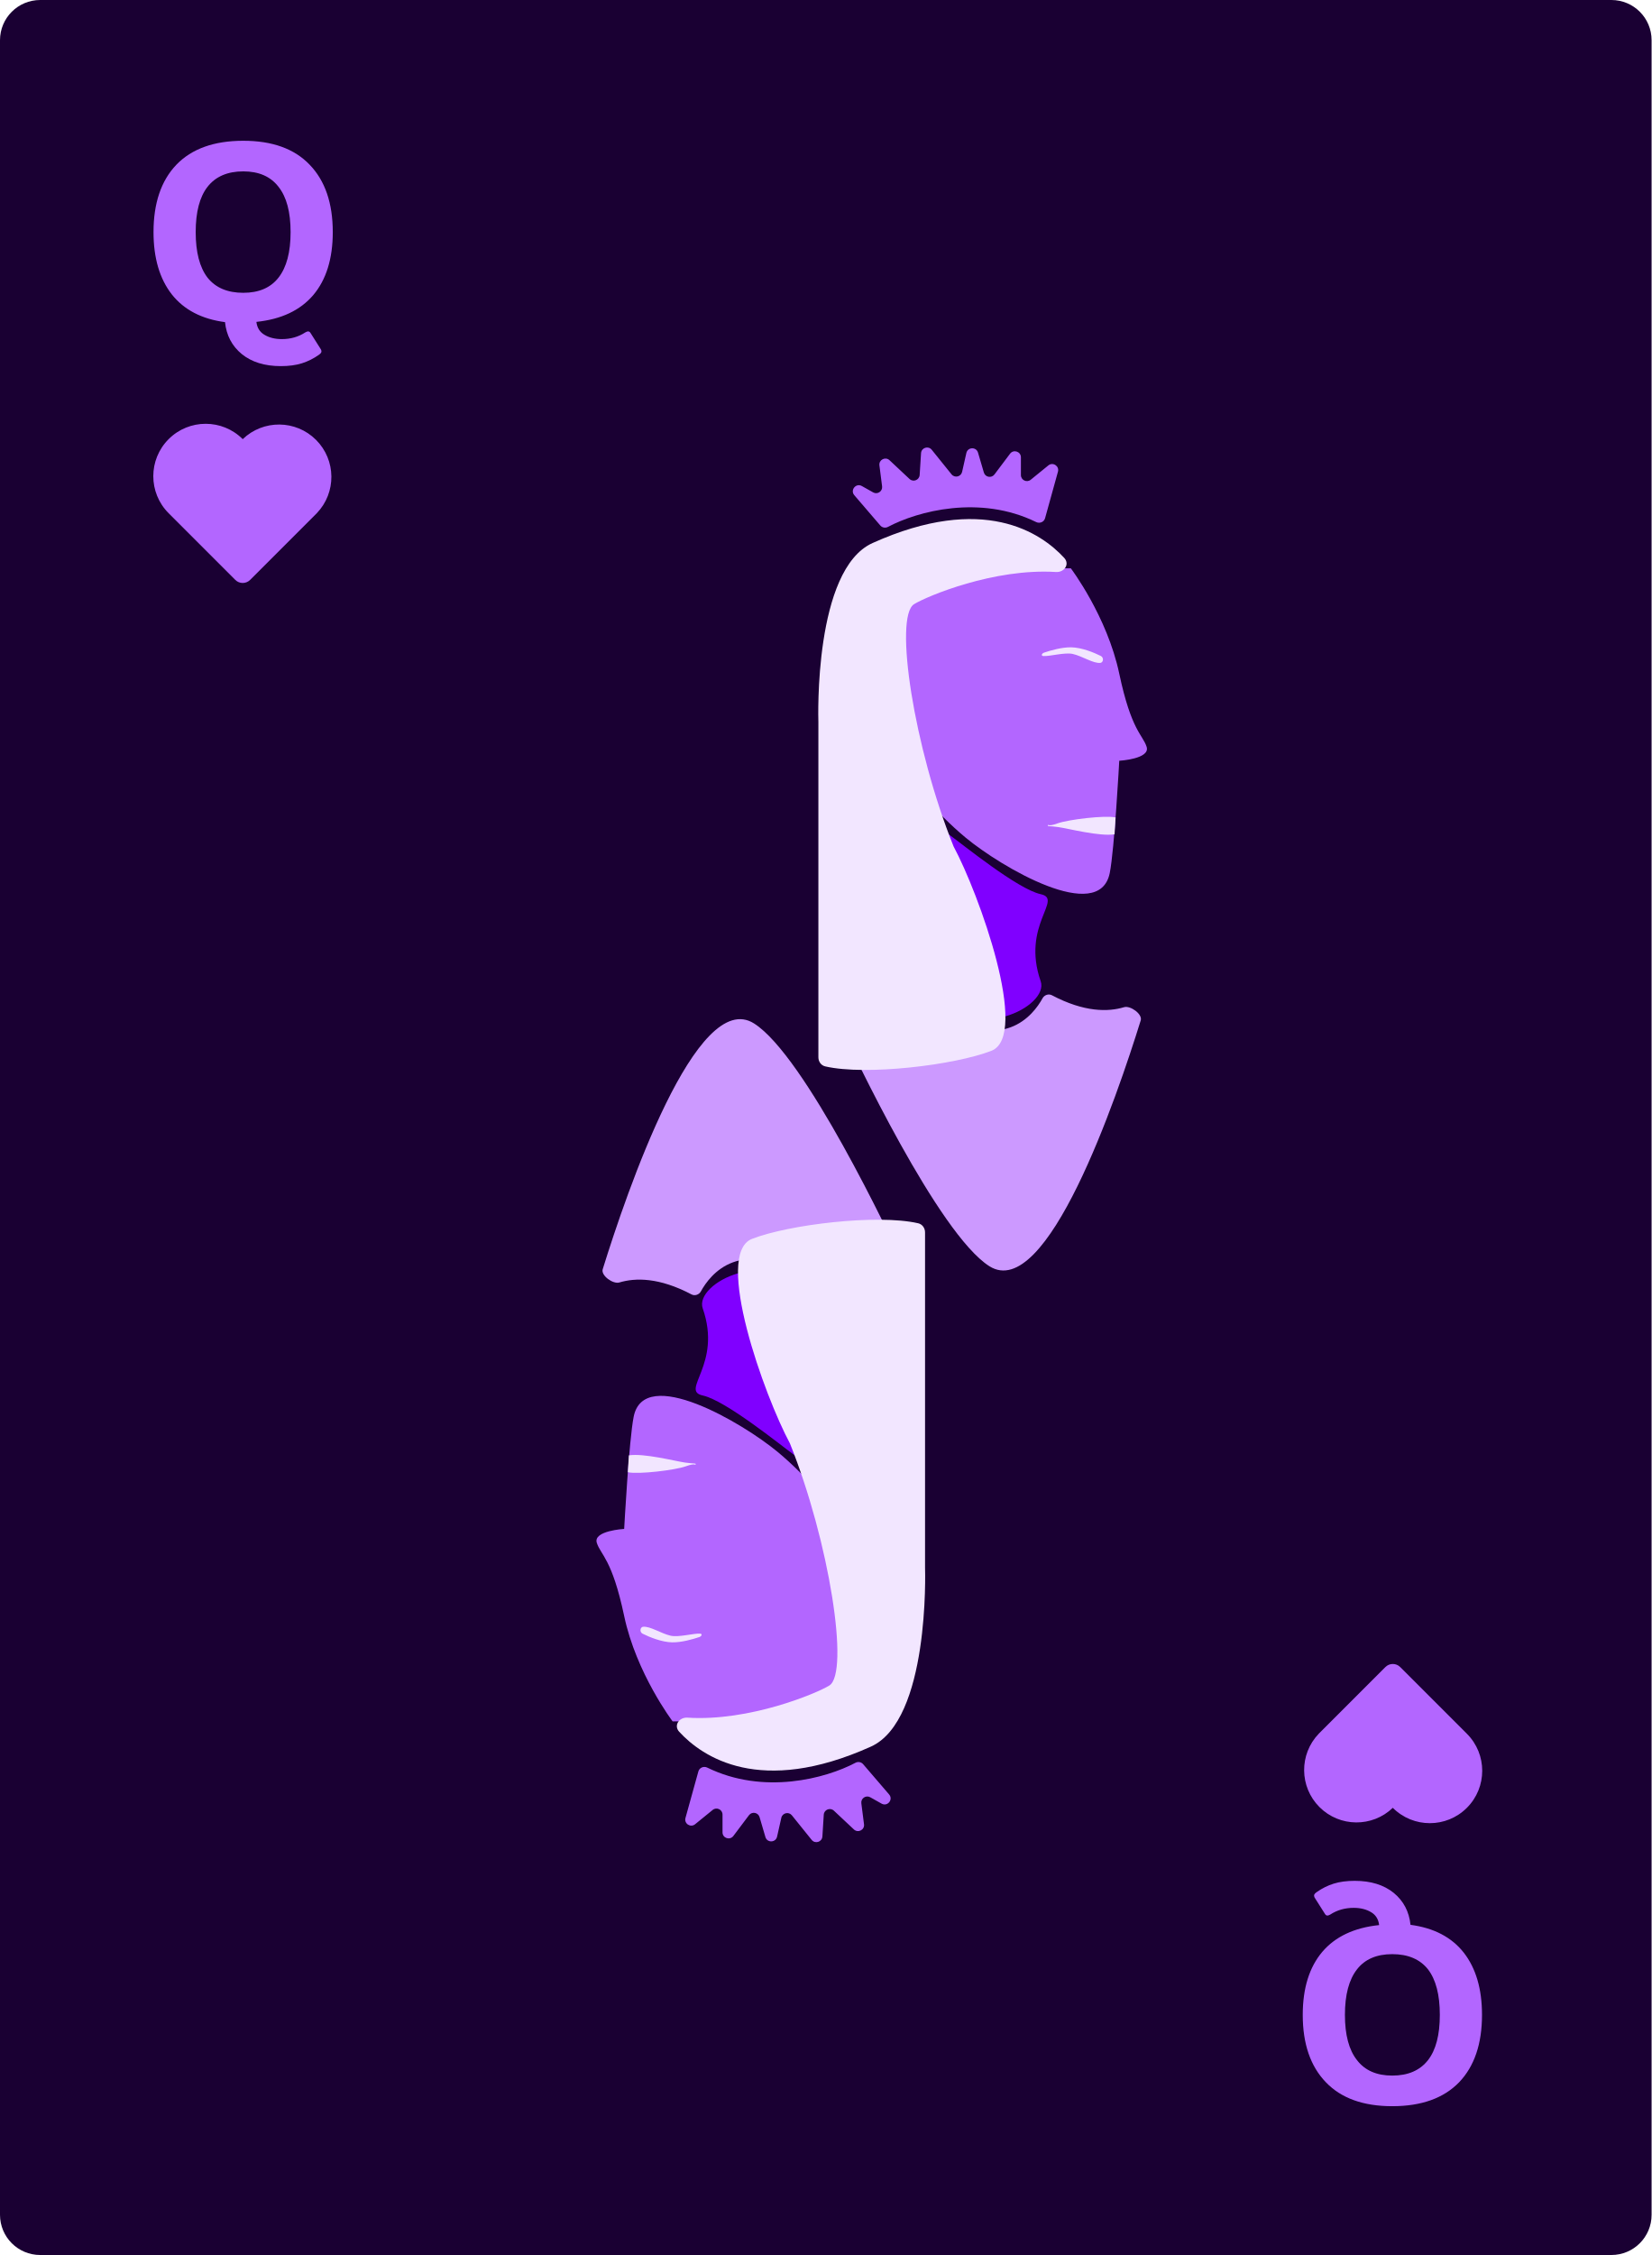
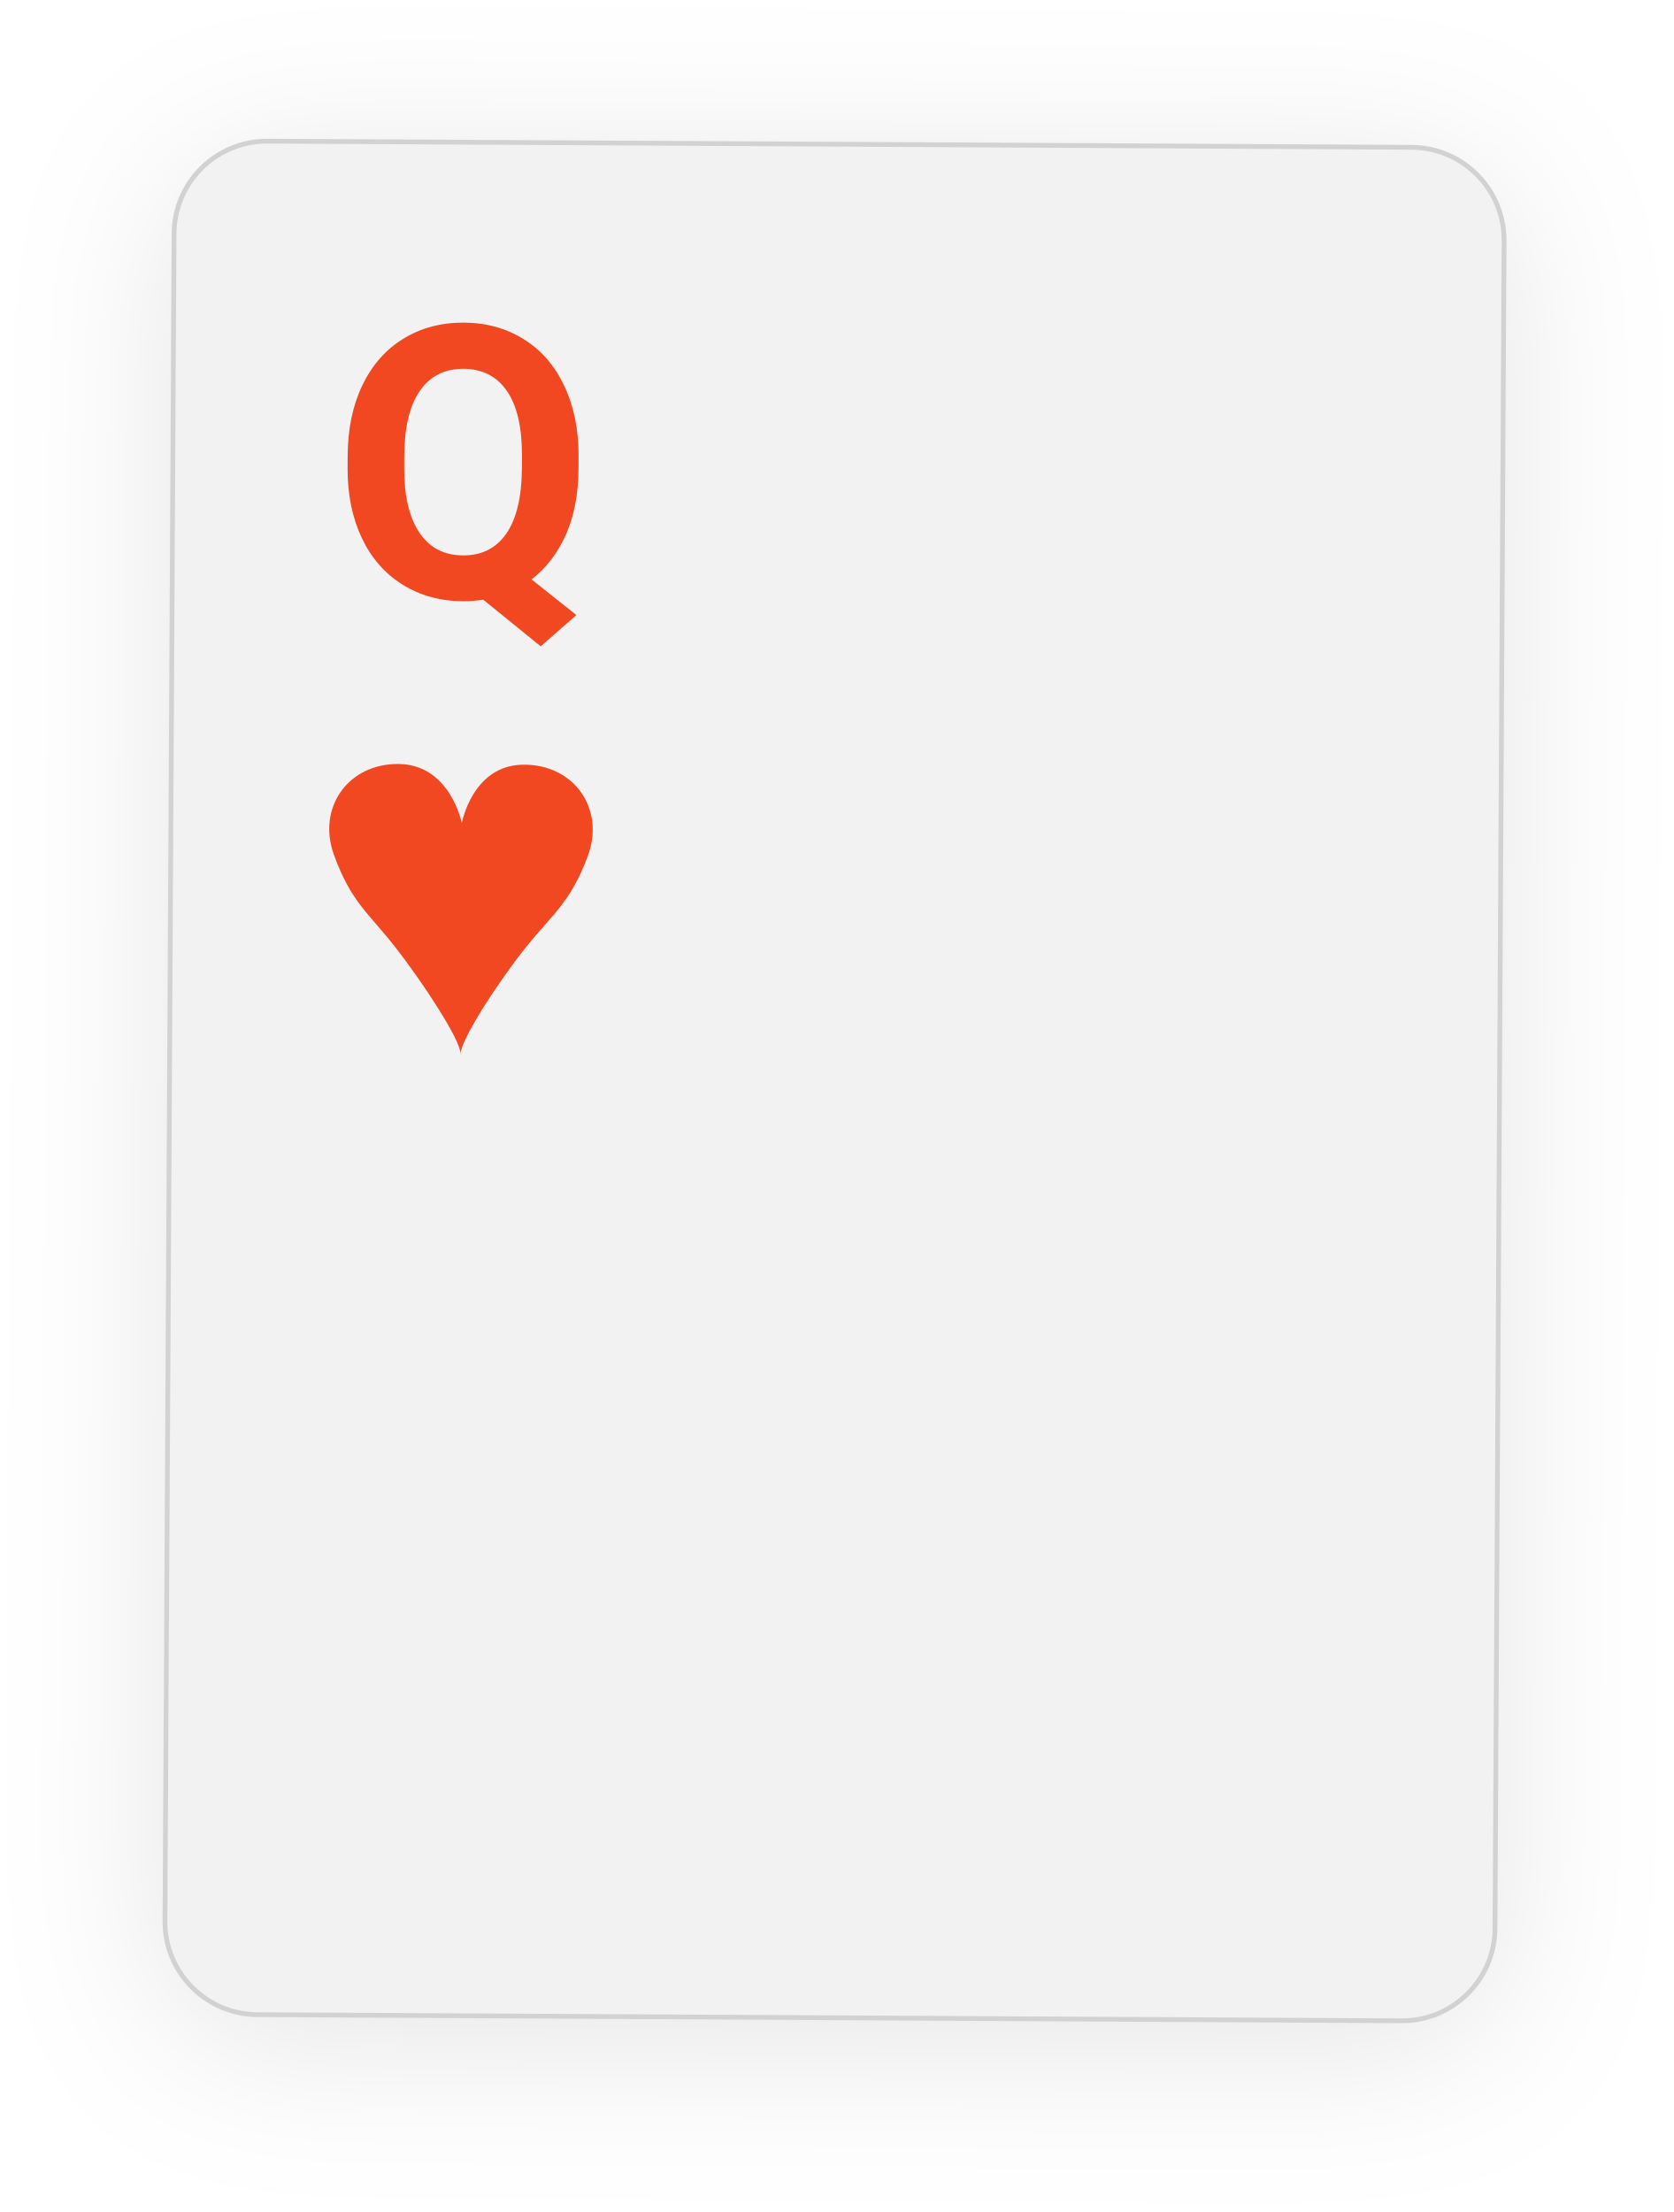
- <svg xmlns="http://www.w3.org/2000/svg" width="822" height="1122" viewBox="0 0 822 1122" fill="none">
-   <path d="M0 20C0 8.954 8.954 0 20 0H802C813.046 0 822 8.954 822 20V1102C822 1113.05 813.046 1122 802 1122H20C8.954 1122 0 1113.05 0 1102V20Z" fill="#1A0033" />
-   <path d="M139.766 182.168C131.744 182.168 125.259 180.163 120.31 176.152C115.446 172.141 112.672 166.851 111.99 160.28C100.384 158.744 91.552 154.136 85.493 146.456C79.435 138.691 76.406 128.365 76.406 115.48C76.406 101.059 80.203 89.88 87.797 81.944C95.478 74.008 106.571 70.04 121.078 70.04C135.499 70.04 146.507 74.008 154.102 81.944C161.782 89.88 165.622 101.059 165.622 115.48C165.622 128.707 162.379 139.16 155.894 146.84C149.408 154.435 139.979 158.872 127.606 160.152C127.947 163.053 129.27 165.187 131.574 166.552C133.963 168.003 136.864 168.728 140.278 168.728C144.63 168.728 148.512 167.619 151.926 165.4C152.523 165.059 152.992 164.888 153.334 164.888C153.846 164.888 154.272 165.187 154.614 165.784L159.478 173.464C159.819 173.891 159.99 174.36 159.99 174.872C159.99 175.384 159.563 175.939 158.71 176.536C156.064 178.413 153.248 179.821 150.262 180.76C147.275 181.699 143.776 182.168 139.766 182.168ZM121.078 145.688C128.843 145.688 134.688 143.171 138.614 138.136C142.624 133.016 144.63 125.464 144.63 115.48C144.63 105.496 142.624 97.987 138.614 92.952C134.688 87.832 128.843 85.272 121.078 85.272C113.227 85.272 107.296 87.832 103.286 92.952C99.36 97.987 97.397 105.496 97.397 115.48C97.397 125.464 99.36 133.016 103.286 138.136C107.296 143.171 113.227 145.688 121.078 145.688Z" fill="#B366FF" />
-   <path d="M120.798 218.497C110.618 208.317 94.113 208.317 83.933 218.497C73.753 228.677 73.753 245.182 83.933 255.362L117.112 288.541C119.148 290.577 122.449 290.577 124.485 288.541L157.664 255.362L157.66 255.359C167.474 245.152 167.352 228.922 157.295 218.865C147.238 208.808 131.008 208.687 120.802 218.5L120.798 218.497Z" fill="#B366FF" />
-   <path d="M674.234 935.832C682.256 935.832 688.741 937.837 693.69 941.848C698.554 945.859 701.328 951.149 702.01 957.72C713.616 959.256 722.448 963.864 728.506 971.544C734.565 979.309 737.594 989.635 737.594 1002.52C737.594 1016.94 733.797 1028.12 726.202 1036.06C718.522 1043.99 707.429 1047.96 692.922 1047.96C678.501 1047.96 667.493 1043.99 659.898 1036.06C652.218 1028.12 648.378 1016.94 648.378 1002.52C648.378 989.293 651.621 978.84 658.106 971.16C664.592 963.565 674.021 959.128 686.394 957.848C686.053 954.947 684.73 952.813 682.426 951.448C680.037 949.997 677.136 949.272 673.722 949.272C669.37 949.272 665.488 950.381 662.074 952.6C661.477 952.941 661.008 953.112 660.666 953.112C660.154 953.112 659.728 952.813 659.386 952.216L654.522 944.536C654.181 944.109 654.01 943.64 654.01 943.128C654.01 942.616 654.437 942.061 655.29 941.464C657.936 939.587 660.752 938.179 663.738 937.24C666.725 936.301 670.224 935.832 674.234 935.832ZM692.922 972.312C685.157 972.312 679.312 974.829 675.386 979.864C671.376 984.984 669.37 992.536 669.37 1002.52C669.37 1012.5 671.376 1020.01 675.386 1025.05C679.312 1030.17 685.157 1032.73 692.922 1032.73C700.773 1032.73 706.704 1030.17 710.714 1025.05C714.64 1020.01 716.602 1012.5 716.602 1002.52C716.602 992.536 714.64 984.984 710.714 979.864C706.704 974.829 700.773 972.312 692.922 972.312Z" fill="#B366FF" />
-   <path d="M693.202 899.503C703.382 909.683 719.887 909.683 730.067 899.503C740.247 889.323 740.247 872.818 730.067 862.638L696.888 829.459C694.852 827.423 691.551 827.423 689.515 829.459L656.336 862.638L656.34 862.641C646.526 872.848 646.648 889.078 656.705 899.135C666.762 909.192 682.992 909.313 693.198 899.5L693.202 899.503Z" fill="#B366FF" />
-   <path d="M517.951 488.236C508.178 460.172 529.448 447.409 517.951 444.909C506.455 442.409 479.021 420.045 472.489 415.368C465.957 410.691 478.864 439.05 479.282 450.079C479.7 461.108 470.922 484.379 466.48 494.637C483.985 519.993 522.341 500.84 517.951 488.236Z" fill="#8000FF" />
-   <path d="M464.909 502.119C498.956 525.122 514.324 505.022 518.886 496.687C519.78 495.054 521.89 494.33 523.537 495.198C539.612 503.681 551.485 503.539 559.454 501.138C562.589 500.193 568.708 504.584 567.738 507.711C555.795 546.186 520.972 648.148 492.4 630.007C467.036 613.903 424.866 524.818 416.979 507.809C416.264 506.267 416.983 504.482 418.584 503.911C427.02 500.899 451.8 493.263 464.909 502.119Z" fill="#CC99FF" />
-   <path d="M515.715 259.763C487.662 246.008 456.664 254.361 441.96 262.154C440.673 262.836 439.082 262.573 438.134 261.468L425.191 246.398C423.005 243.852 426.011 240.184 428.936 241.828L434.575 244.995C436.724 246.203 439.332 244.446 439.02 242L437.687 231.553C437.332 228.764 440.664 227.062 442.715 228.985L452.671 238.32C454.522 240.055 457.557 238.852 457.717 236.32L458.401 225.482C458.573 222.75 462.013 221.657 463.731 223.788L473.579 236.005C475.154 237.959 478.289 237.231 478.841 234.782L480.955 225.398C481.635 222.378 485.887 222.242 486.76 225.211L489.668 235.108C490.364 237.476 493.461 238.038 494.944 236.066L502.712 225.74C504.443 223.438 508.109 224.663 508.109 227.544V236.368C508.109 238.895 511.042 240.29 513.002 238.696L521.76 231.573C524.027 229.729 527.324 231.886 526.544 234.702L520.127 257.857C519.607 259.733 517.463 260.62 515.715 259.763Z" fill="#B366FF" />
-   <path d="M532.953 282.771H432.965L425.112 349.173C425.112 349.173 450.698 391.966 480.603 416.779C498.14 431.329 547.12 460.189 552.322 434.38C554.657 422.799 557.056 378.524 557.056 378.524C557.056 378.524 572.582 377.639 570.684 371.611C568.785 365.584 563.091 363.749 557.056 335.184C551.021 306.619 532.953 282.771 532.953 282.771Z" fill="#B366FF" />
-   <path d="M434.276 270.192C489.439 245.355 518.162 265.089 529.678 277.607C532.517 280.692 529.736 284.871 525.553 284.605C494.732 282.652 461.389 296.631 454.96 300.591C444.749 306.881 454.96 372.397 474.596 421.141C487.164 444.465 512.717 515.275 493.447 522.823C475.278 529.939 431.087 535.284 410.735 530.6C408.654 530.121 407.309 528.202 407.309 526.066V359.381C407.309 359.323 407.309 359.317 407.308 359.258C407.247 357.404 405.03 283.36 434.276 270.192Z" fill="#F2E6FF" />
-   <path d="M555.236 406.728L554.713 415.114C547.304 416.286 531.725 412.255 526.87 411.552C522.016 410.849 521.249 411.318 521.505 410.615C521.76 409.911 521.249 411.552 526.359 409.677C531.469 407.802 549.871 405.556 555.236 406.728Z" fill="#F2E6FF" />
-   <path d="M533.183 322.081C528.48 321.998 522.946 323.606 519.659 324.711C518.48 325.107 518.011 326.325 519.251 326.416C522.469 326.652 529.942 324.458 533.968 325.392C538.746 326.501 544.068 330.168 547.638 329.831C548.336 329.765 548.803 329.152 548.919 328.46C549.06 327.62 548.66 326.78 547.9 326.396C544.463 324.662 538.317 322.17 533.183 322.081Z" fill="#F2E6FF" />
-   <path d="M349.754 651.012C359.528 679.076 338.258 691.839 349.754 694.339C361.251 696.839 388.685 719.203 395.217 723.88C401.749 728.558 388.841 700.198 388.423 689.169C388.005 678.141 396.784 654.869 401.226 644.611C383.72 619.255 345.365 638.408 349.754 651.012Z" fill="#8000FF" />
-   <path d="M402.797 637.128C368.75 614.125 353.382 634.226 348.82 642.561C347.926 644.193 345.815 644.918 344.169 644.05C328.094 635.567 316.221 635.709 308.252 638.11C305.117 639.054 298.997 634.664 299.968 631.537C311.911 593.062 346.734 491.1 375.306 509.241C400.67 525.345 442.84 614.43 450.727 631.439C451.442 632.981 450.723 634.766 449.122 635.337C440.686 638.348 415.905 645.985 402.797 637.128Z" fill="#CC99FF" />
-   <path d="M351.991 879.484C380.043 893.24 411.042 884.887 425.746 877.094C427.032 876.412 428.623 876.675 429.572 877.78L442.515 892.85C444.701 895.395 441.695 899.063 438.769 897.42L433.131 894.253C430.982 893.045 428.374 894.802 428.686 897.248L430.018 907.695C430.374 910.484 427.042 912.186 424.991 910.263L415.035 900.928C413.184 899.193 410.148 900.395 409.989 902.928L409.305 913.766C409.132 916.497 405.693 917.591 403.975 915.46L394.127 903.243C392.552 901.288 389.416 902.017 388.865 904.466L386.751 913.85C386.07 916.87 381.818 917.006 380.946 914.037L378.037 904.139C377.342 901.772 374.245 901.21 372.762 903.182L364.994 913.508C363.262 915.81 359.597 914.585 359.597 911.704V902.879C359.597 900.353 356.664 898.958 354.704 900.552L345.946 907.674C343.679 909.518 340.382 907.362 341.162 904.546L347.579 881.391C348.098 879.515 350.243 878.627 351.991 879.484Z" fill="#B366FF" />
-   <path d="M334.753 856.477H434.741L442.593 790.074C442.593 790.074 417.008 747.282 387.103 722.469C369.566 707.919 320.586 679.059 315.384 704.868C313.049 716.449 310.65 760.724 310.65 760.724C310.65 760.724 295.123 761.609 297.022 767.637C298.921 773.664 304.615 775.499 310.65 804.064C316.684 832.629 334.753 856.477 334.753 856.477Z" fill="#B366FF" />
-   <path d="M433.43 869.056C378.267 893.893 349.543 874.159 338.027 861.641C335.189 858.556 337.97 854.377 342.153 854.642C372.974 856.596 406.317 842.616 412.746 838.656C422.957 832.367 412.746 766.851 393.11 718.107C380.542 694.783 354.989 623.973 374.259 616.425C392.427 609.309 436.618 603.964 456.971 608.648C459.052 609.127 460.397 611.046 460.397 613.182L460.397 779.866C460.397 779.925 460.396 779.931 460.398 779.989C460.458 781.844 462.676 855.888 433.43 869.056Z" fill="#F2E6FF" />
-   <path d="M312.469 732.52L312.993 724.134C320.402 722.962 335.981 726.992 340.835 727.696C345.69 728.399 346.456 727.93 346.201 728.633C345.945 729.336 346.456 727.696 341.346 729.571C336.237 731.446 317.834 733.692 312.469 732.52Z" fill="#F2E6FF" />
-   <path d="M334.523 817.167C339.226 817.249 344.759 815.642 348.047 814.537C349.225 814.141 349.694 812.923 348.454 812.832C345.236 812.596 337.763 814.79 333.738 813.855C328.96 812.747 323.637 809.08 320.068 809.417C319.37 809.482 318.903 810.096 318.787 810.788C318.646 811.628 319.046 812.468 319.806 812.852C323.243 814.586 329.389 817.078 334.523 817.167Z" fill="#F2E6FF" />
+ <svg xmlns="http://www.w3.org/2000/svg" width="351" height="464" viewBox="0 0 351 464" fill="none">
+   <g filter="url(#filter0_d_0_395)">
+     <rect x="36.123" y="29" width="280" height="394" rx="20" transform="rotate(0.308765 36.1233 29)" fill="#F2F2F2" />
+     <rect x="36.621" y="29.503" width="279" height="393" rx="19.5" transform="rotate(0.308765 36.6206 29.5027)" stroke="#D2D2D2" />
+   </g>
+   <path d="M121.353 98.312C121.324 103.624 120.44 108.242 118.7 112.165C116.96 116.062 114.56 119.187 111.501 121.54L120.914 129.013L113.417 135.574L101.361 125.783C99.979 126.01 98.546 126.119 97.062 126.111C92.348 126.086 88.149 124.93 84.463 122.645C80.778 120.359 77.93 117.115 75.922 112.911C73.913 108.681 72.911 103.832 72.914 98.363L72.929 95.551C72.96 89.952 73.989 85.036 76.017 80.802C78.071 76.542 80.94 73.289 84.624 71.043C88.334 68.772 92.559 67.648 97.299 67.674C102.038 67.7 106.238 68.868 109.897 71.179C113.583 73.465 116.417 76.749 118.399 81.03C120.407 85.286 121.396 90.2 121.366 95.773L121.353 98.312ZM109.492 95.67C109.524 89.706 108.481 85.169 106.362 82.059C104.243 78.948 101.205 77.383 97.246 77.361C93.314 77.34 90.272 78.86 88.12 81.922C85.968 84.957 84.864 89.43 84.806 95.341L84.791 98.115C84.759 103.922 85.803 108.433 87.921 111.648C90.039 114.862 93.103 116.48 97.114 116.502C101.046 116.523 104.075 115.003 106.201 111.941C108.327 108.854 109.419 104.354 109.477 98.443L109.492 95.67Z" fill="#F24822" />
+   <path fill-rule="evenodd" clip-rule="evenodd" d="M109.757 160.401C99.067 160.508 96.876 172.666 96.876 172.666C96.876 172.666 94.475 160.483 83.786 160.261C73.097 160.039 66.468 169.377 70.033 179.264C73.598 189.151 77.191 191.391 82.833 198.575C88.475 205.76 96.672 218.18 96.615 221.099C96.59 218.179 104.578 205.847 110.297 198.723C116.017 191.6 119.633 189.399 123.305 179.551C126.976 169.703 120.448 160.294 109.757 160.401Z" fill="#F24822" />
+   <defs>
+     <filter id="filter0_d_0_395" x="0.107" y="0.107" width="349.904" height="463.288" filterUnits="userSpaceOnUse" color-interpolation-filters="sRGB">
+       <feFlood flood-opacity="0" result="BackgroundImageFix" />
+       <feColorMatrix in="SourceAlpha" type="matrix" values="0 0 0 0 0 0 0 0 0 0 0 0 0 0 0 0 0 0 127 0" result="hardAlpha" />
+       <feOffset dy="5" />
+       <feGaussianBlur stdDeviation="17" />
+       <feColorMatrix type="matrix" values="0 0 0 0 0 0 0 0 0 0 0 0 0 0 0 0 0 0 0.1 0" />
+       <feBlend mode="normal" in2="BackgroundImageFix" result="effect1_dropShadow_0_395" />
+       <feBlend mode="normal" in="SourceGraphic" in2="effect1_dropShadow_0_395" result="shape" />
+     </filter>
+   </defs>
</svg>
